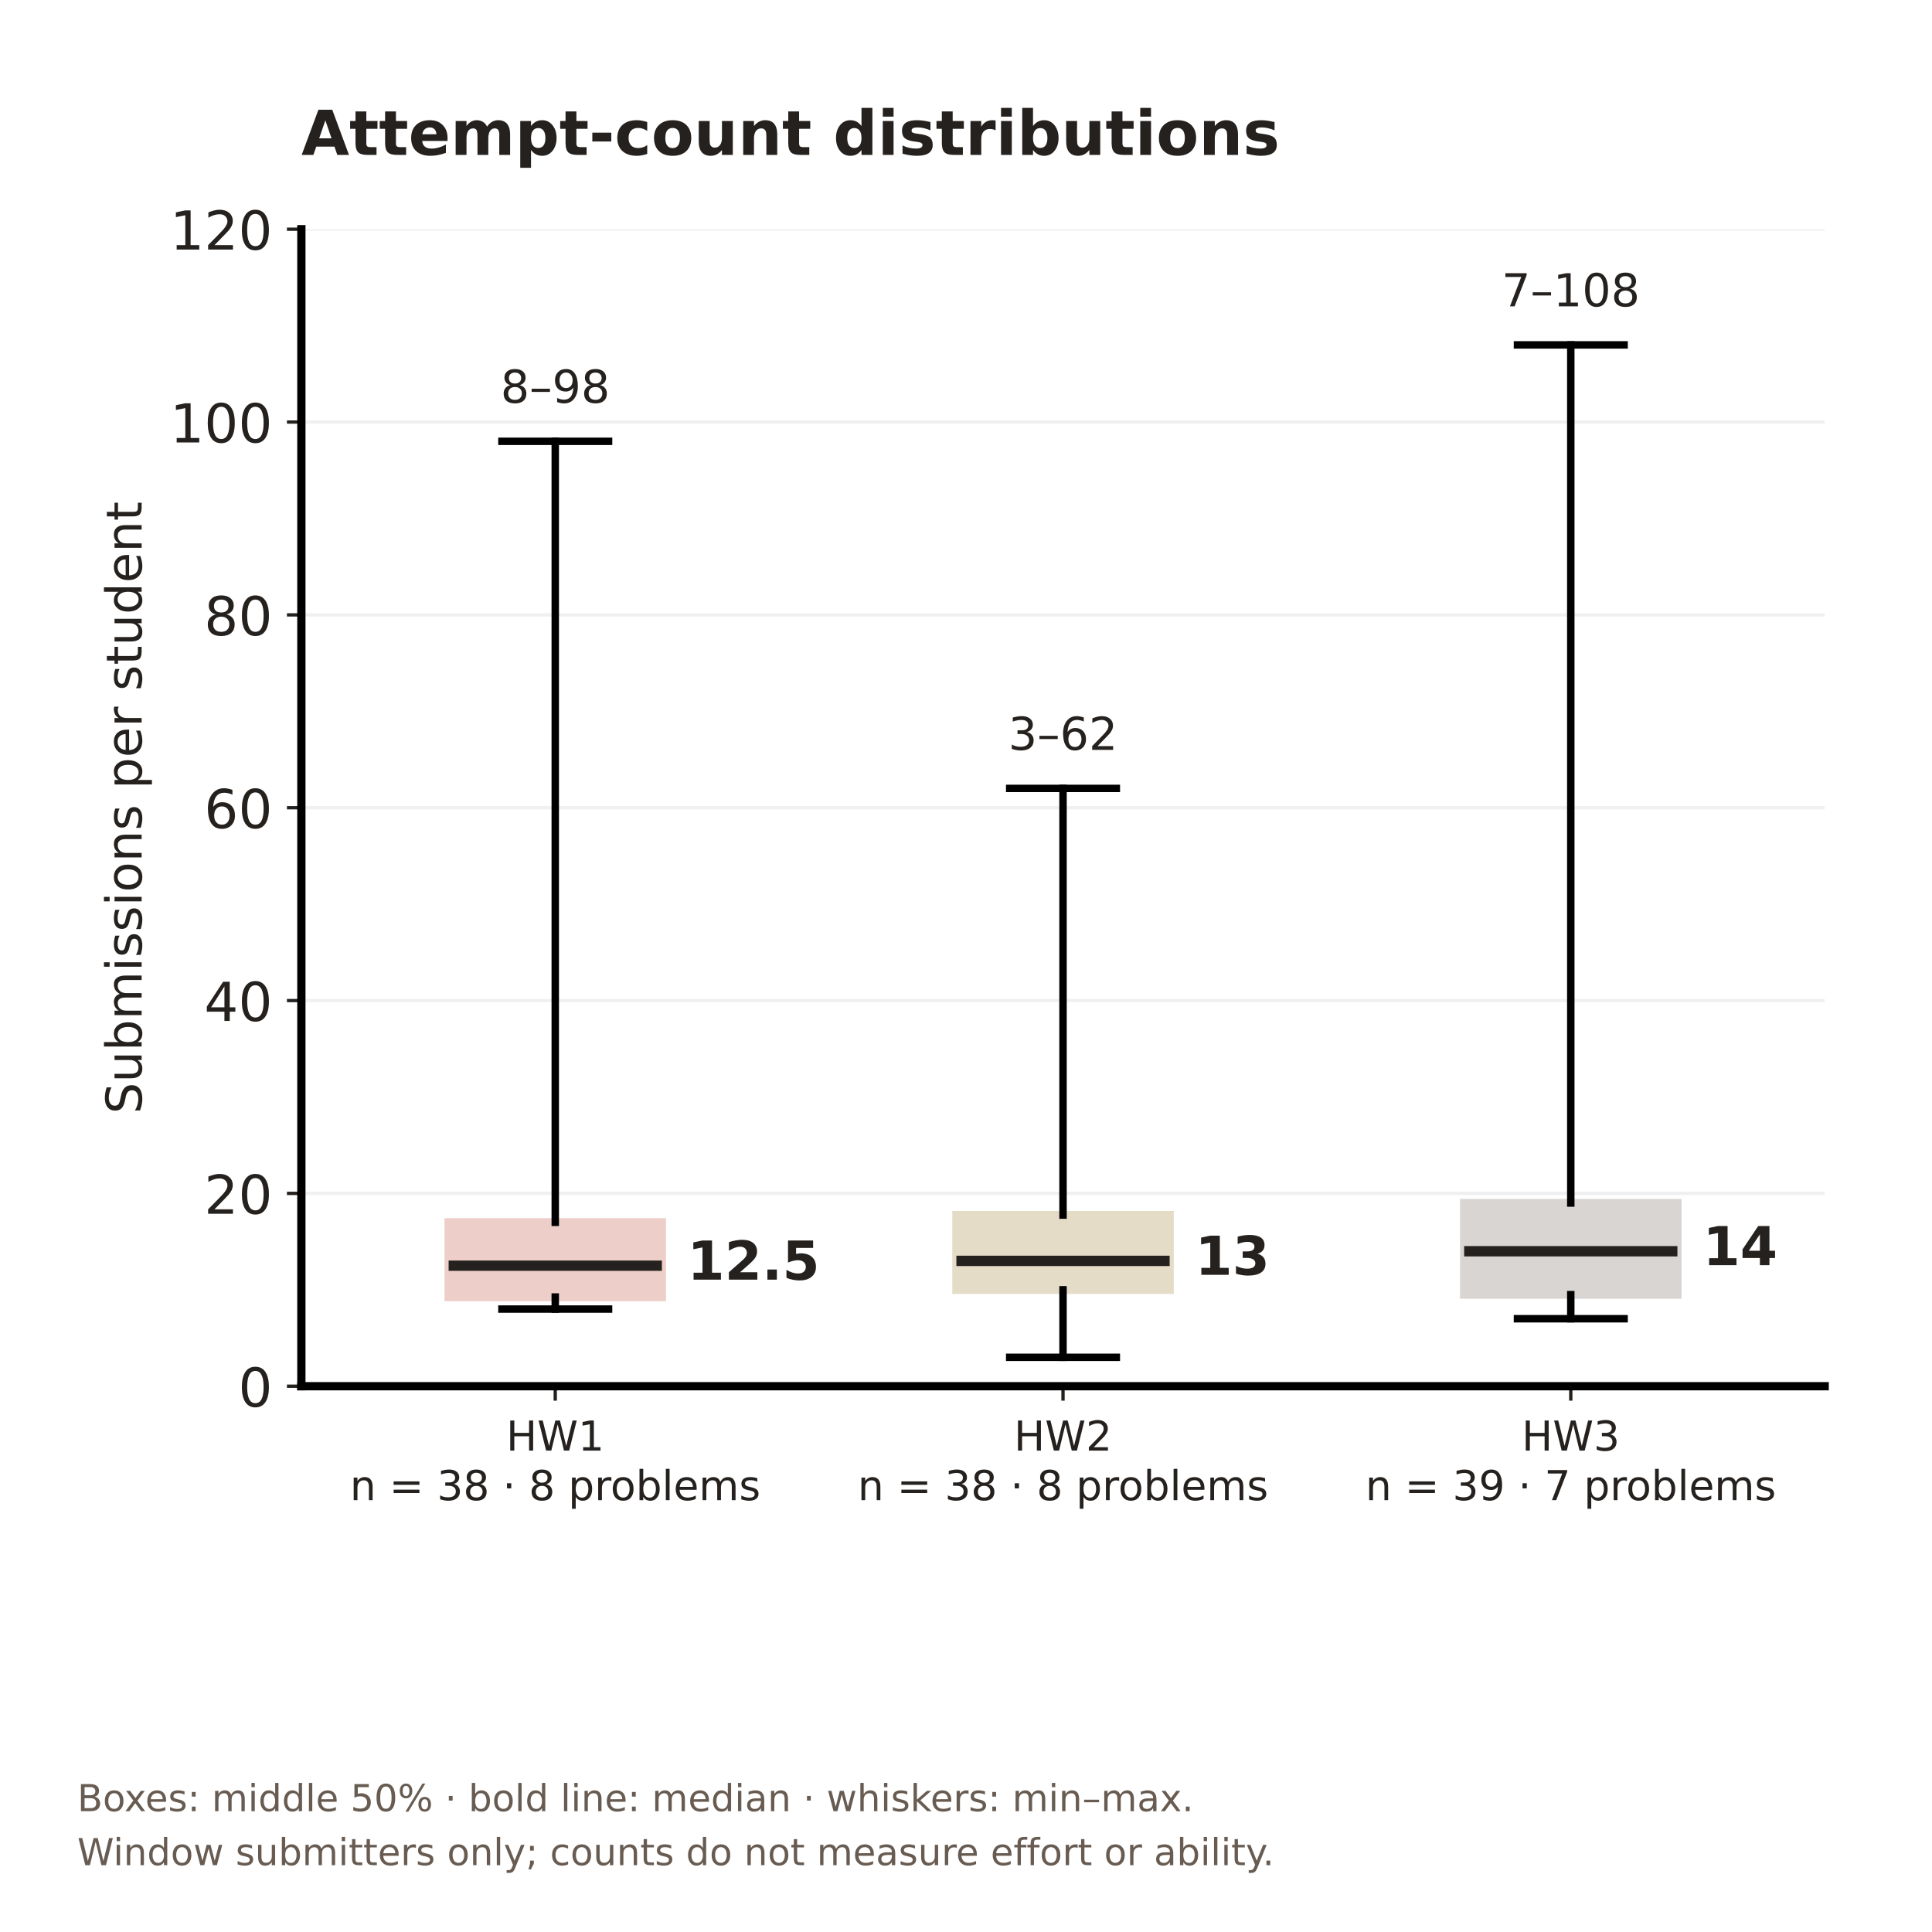
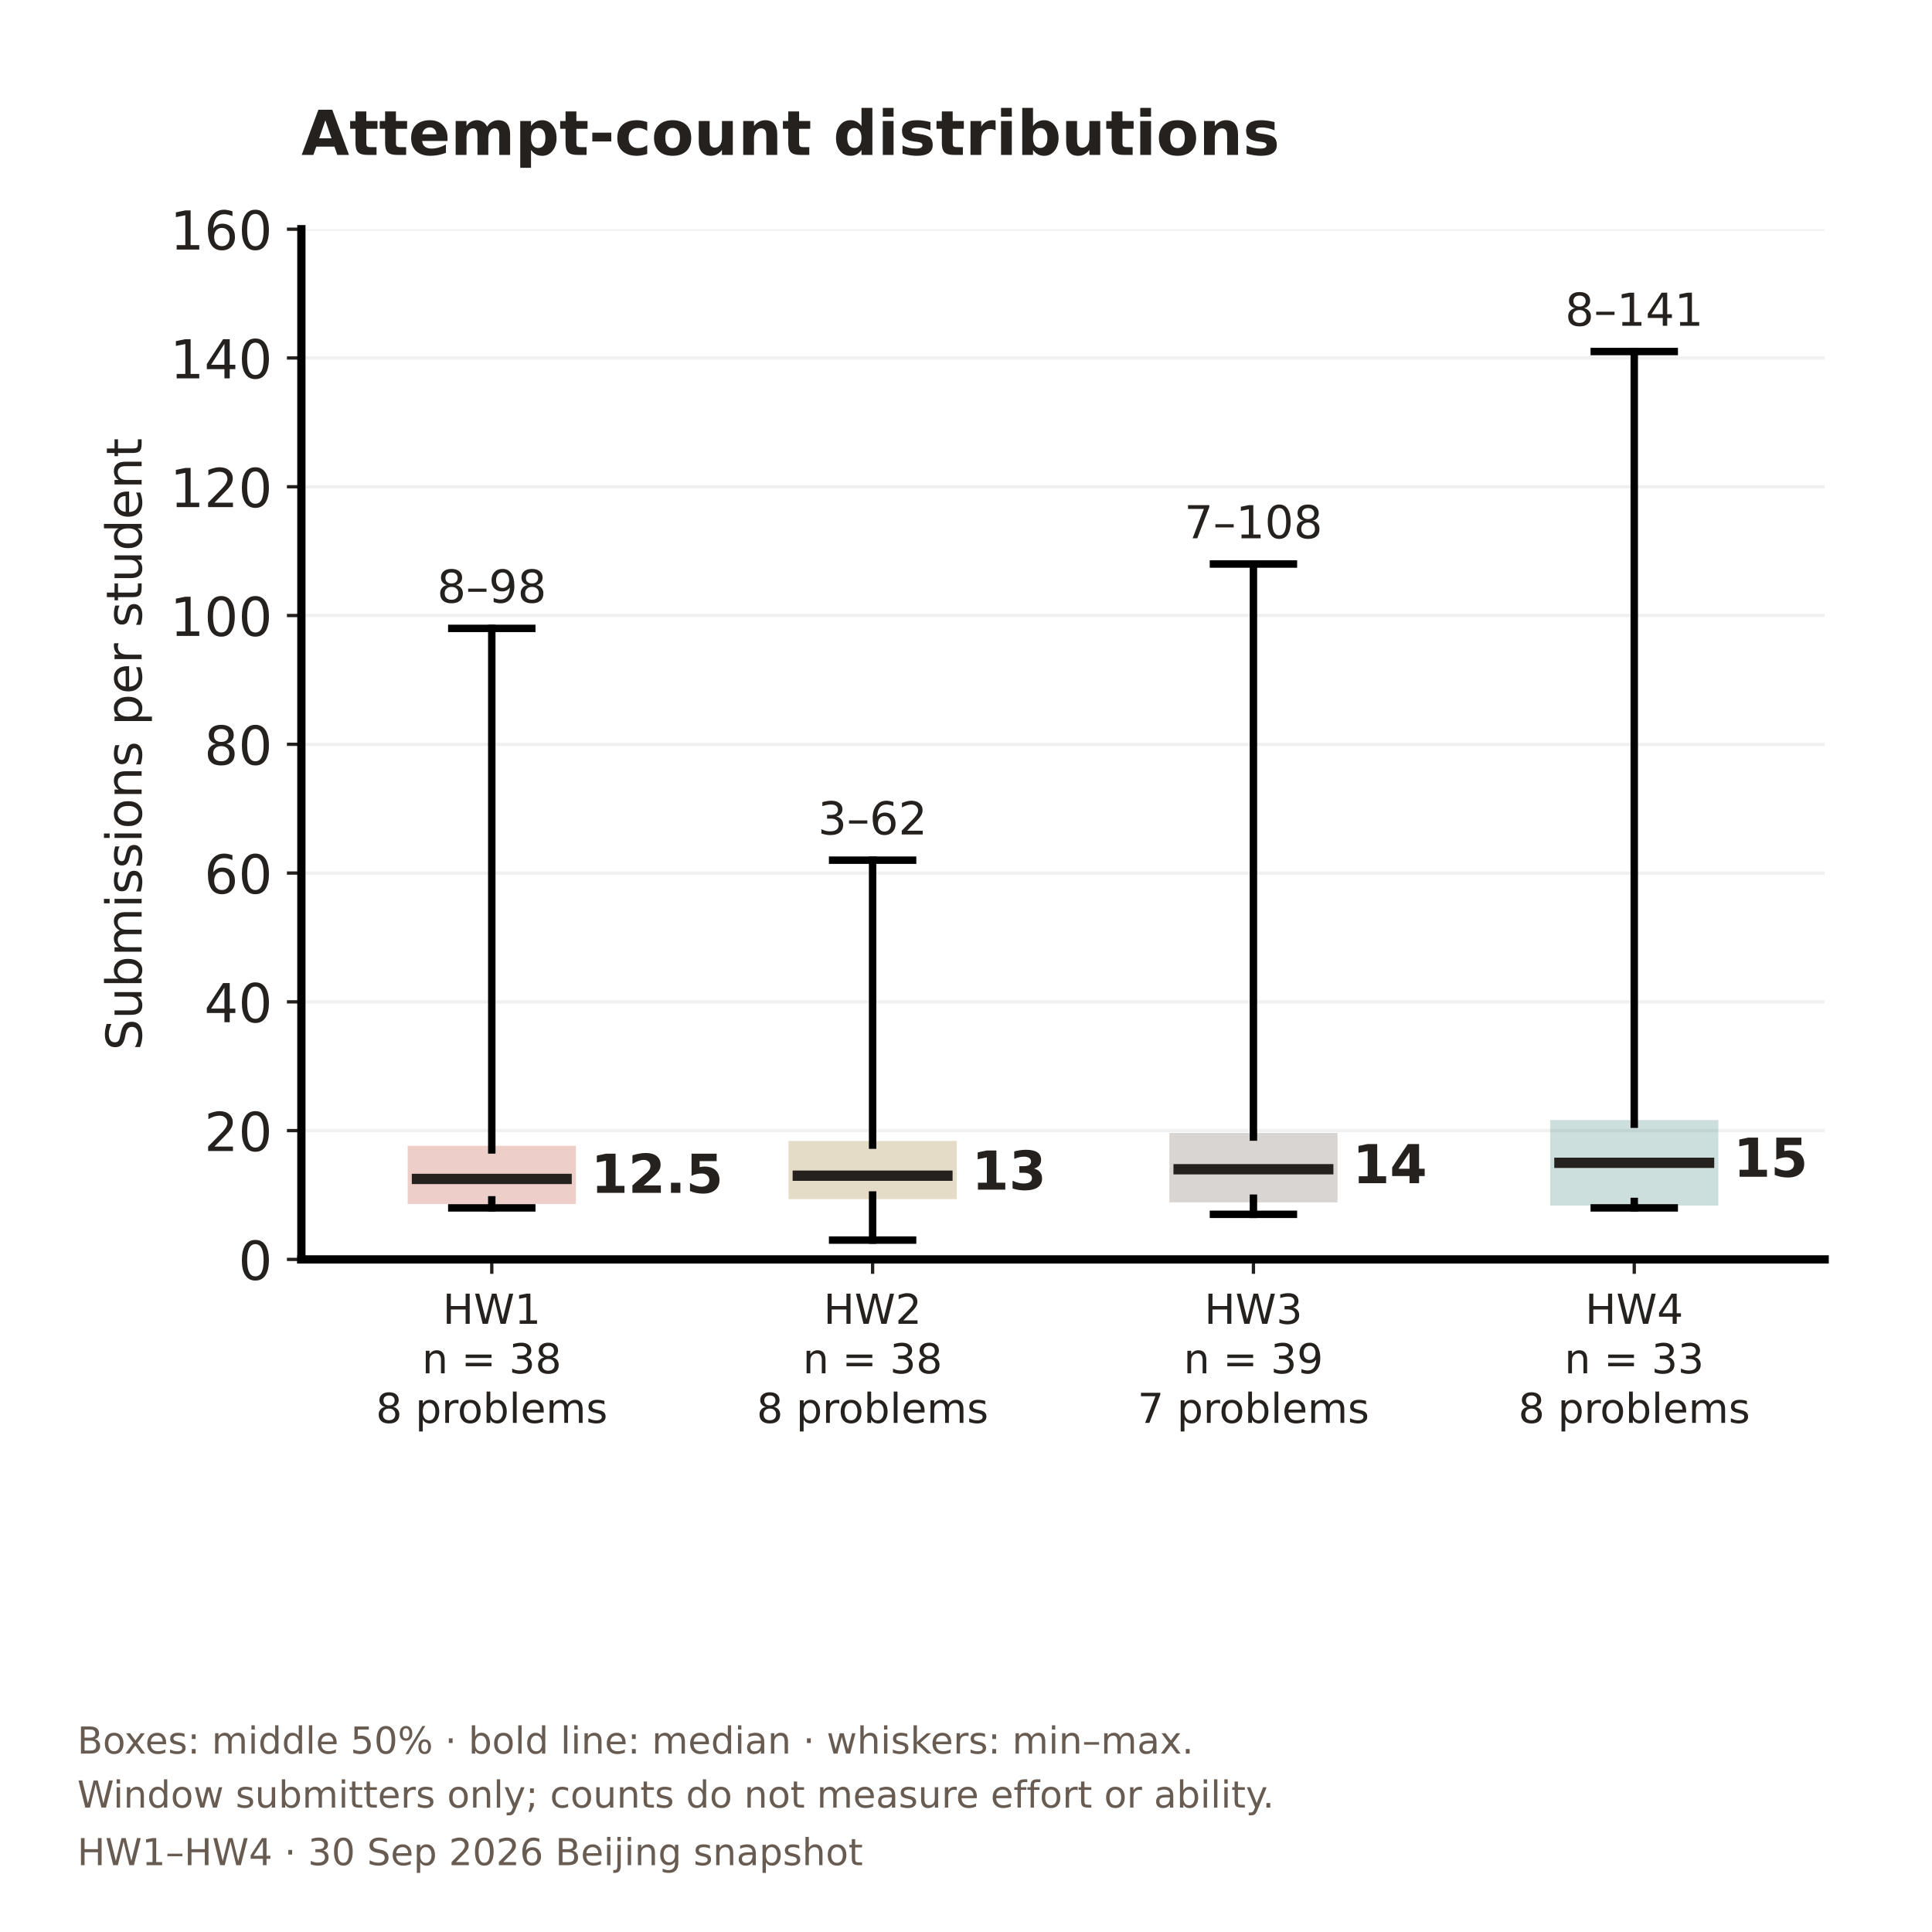
<svg xmlns="http://www.w3.org/2000/svg" xmlns:xlink="http://www.w3.org/1999/xlink" width="468pt" height="468pt" viewBox="0 0 468 468" version="1.1">
  <defs>
    <style type="text/css">*{stroke-linejoin: round; stroke-linecap: butt}</style>
  </defs>
  <g id="figure_1">
    <g id="patch_1">
      <path d="M 0 468 L 468 468 L 468 0 L 0 0 z " style="fill: #ffffff" />
    </g>
    <g id="axes_1">
      <g id="patch_2">
-         <path d="M 73.003 335.794 L 442 335.794 L 442 55.52 L 73.003 55.52 z " style="fill: #ffffff" />
+         <path d="M 73.003 305.072 L 442 305.072 L 442 55.52 L 73.003 55.52 z " style="fill: #ffffff" />
      </g>
      <g id="matplotlib.axis_1">
        <g id="xtick_1">
          <g id="line2d_1">
            <defs>
              <path id="m604b611b49" d="M 0 0 L 0 3.5 " style="stroke: #25211e; stroke-width: 0.8" />
            </defs>
            <g>
-               <use xlink:href="#m604b611b49" x="134.502" y="335.794" style="fill: #25211e; stroke: #25211e; stroke-width: 0.8" />
+               <use xlink:href="#m604b611b49" x="119.127" y="305.072" style="fill: #25211e; stroke: #25211e; stroke-width: 0.8" />
            </g>
          </g>
          <g id="text_1">
-             <text style="font-size: 10px; font-family: 'DejaVu Sans', 'Helvetica', 'Arial', 'Bitstream Vera Sans', 'Computer Modern Sans Serif', 'Lucida Grande', 'Verdana', 'Geneva', 'Lucid', 'Avant Garde', sans-serif; fill: #25211e" transform="translate(122.6172 351.3924)">HW1</text>
-             <text style="font-size: 10px; font-family: 'DejaVu Sans', 'Helvetica', 'Arial', 'Bitstream Vera Sans', 'Computer Modern Sans Serif', 'Lucida Grande', 'Verdana', 'Geneva', 'Lucid', 'Avant Garde', sans-serif; fill: #25211e" transform="translate(84.77187 363.3951)">n = 38 · 8 problems</text>
+             <text style="font-size: 10px; font-family: 'DejaVu Sans', 'Helvetica', 'Arial', 'Bitstream Vera Sans', 'Computer Modern Sans Serif', 'Lucida Grande', 'Verdana', 'Geneva', 'Lucid', 'Avant Garde', sans-serif; fill: #25211e" transform="translate(107.2423 320.6704)">HW1</text>
+             <text style="font-size: 10px; font-family: 'DejaVu Sans', 'Helvetica', 'Arial', 'Bitstream Vera Sans', 'Computer Modern Sans Serif', 'Lucida Grande', 'Verdana', 'Geneva', 'Lucid', 'Avant Garde', sans-serif; fill: #25211e" transform="translate(102.2282 332.6724)">n = 38</text>
+             <text style="font-size: 10px; font-family: 'DejaVu Sans', 'Helvetica', 'Arial', 'Bitstream Vera Sans', 'Computer Modern Sans Serif', 'Lucida Grande', 'Verdana', 'Geneva', 'Lucid', 'Avant Garde', sans-serif; fill: #25211e" transform="translate(91.0634 344.6751)">8 problems</text>
          </g>
        </g>
        <g id="xtick_2">
          <g id="line2d_2">
            <g>
-               <use xlink:href="#m604b611b49" x="257.501" y="335.794" style="fill: #25211e; stroke: #25211e; stroke-width: 0.8" />
+               <use xlink:href="#m604b611b49" x="211.377" y="305.072" style="fill: #25211e; stroke: #25211e; stroke-width: 0.8" />
            </g>
          </g>
          <g id="text_2">
-             <text style="font-size: 10px; font-family: 'DejaVu Sans', 'Helvetica', 'Arial', 'Bitstream Vera Sans', 'Computer Modern Sans Serif', 'Lucida Grande', 'Verdana', 'Geneva', 'Lucid', 'Avant Garde', sans-serif; fill: #25211e" transform="translate(245.6163 351.3924)">HW2</text>
-             <text style="font-size: 10px; font-family: 'DejaVu Sans', 'Helvetica', 'Arial', 'Bitstream Vera Sans', 'Computer Modern Sans Serif', 'Lucida Grande', 'Verdana', 'Geneva', 'Lucid', 'Avant Garde', sans-serif; fill: #25211e" transform="translate(207.7709 363.3951)">n = 38 · 8 problems</text>
+             <text style="font-size: 10px; font-family: 'DejaVu Sans', 'Helvetica', 'Arial', 'Bitstream Vera Sans', 'Computer Modern Sans Serif', 'Lucida Grande', 'Verdana', 'Geneva', 'Lucid', 'Avant Garde', sans-serif; fill: #25211e" transform="translate(199.4916 320.6704)">HW2</text>
+             <text style="font-size: 10px; font-family: 'DejaVu Sans', 'Helvetica', 'Arial', 'Bitstream Vera Sans', 'Computer Modern Sans Serif', 'Lucida Grande', 'Verdana', 'Geneva', 'Lucid', 'Avant Garde', sans-serif; fill: #25211e" transform="translate(194.4775 332.6724)">n = 38</text>
+             <text style="font-size: 10px; font-family: 'DejaVu Sans', 'Helvetica', 'Arial', 'Bitstream Vera Sans', 'Computer Modern Sans Serif', 'Lucida Grande', 'Verdana', 'Geneva', 'Lucid', 'Avant Garde', sans-serif; fill: #25211e" transform="translate(183.3127 344.6751)">8 problems</text>
          </g>
        </g>
        <g id="xtick_3">
          <g id="line2d_3">
            <g>
-               <use xlink:href="#m604b611b49" x="380.5" y="335.794" style="fill: #25211e; stroke: #25211e; stroke-width: 0.8" />
+               <use xlink:href="#m604b611b49" x="303.626" y="305.072" style="fill: #25211e; stroke: #25211e; stroke-width: 0.8" />
            </g>
          </g>
          <g id="text_3">
-             <text style="font-size: 10px; font-family: 'DejaVu Sans', 'Helvetica', 'Arial', 'Bitstream Vera Sans', 'Computer Modern Sans Serif', 'Lucida Grande', 'Verdana', 'Geneva', 'Lucid', 'Avant Garde', sans-serif; fill: #25211e" transform="translate(368.6153 351.3924)">HW3</text>
-             <text style="font-size: 10px; font-family: 'DejaVu Sans', 'Helvetica', 'Arial', 'Bitstream Vera Sans', 'Computer Modern Sans Serif', 'Lucida Grande', 'Verdana', 'Geneva', 'Lucid', 'Avant Garde', sans-serif; fill: #25211e" transform="translate(330.77 363.3951)">n = 39 · 7 problems</text>
+             <text style="font-size: 10px; font-family: 'DejaVu Sans', 'Helvetica', 'Arial', 'Bitstream Vera Sans', 'Computer Modern Sans Serif', 'Lucida Grande', 'Verdana', 'Geneva', 'Lucid', 'Avant Garde', sans-serif; fill: #25211e" transform="translate(291.7409 320.6704)">HW3</text>
+             <text style="font-size: 10px; font-family: 'DejaVu Sans', 'Helvetica', 'Arial', 'Bitstream Vera Sans', 'Computer Modern Sans Serif', 'Lucida Grande', 'Verdana', 'Geneva', 'Lucid', 'Avant Garde', sans-serif; fill: #25211e" transform="translate(286.7268 332.6724)">n = 39</text>
+             <text style="font-size: 10px; font-family: 'DejaVu Sans', 'Helvetica', 'Arial', 'Bitstream Vera Sans', 'Computer Modern Sans Serif', 'Lucida Grande', 'Verdana', 'Geneva', 'Lucid', 'Avant Garde', sans-serif; fill: #25211e" transform="translate(275.562 344.6751)">7 problems</text>
+           </g>
+         </g>
+         <g id="xtick_4">
+           <g id="line2d_4">
+             <g>
+               <use xlink:href="#m604b611b49" x="395.875" y="305.072" style="fill: #25211e; stroke: #25211e; stroke-width: 0.8" />
+             </g>
+           </g>
+           <g id="text_4">
+             <text style="font-size: 10px; font-family: 'DejaVu Sans', 'Helvetica', 'Arial', 'Bitstream Vera Sans', 'Computer Modern Sans Serif', 'Lucida Grande', 'Verdana', 'Geneva', 'Lucid', 'Avant Garde', sans-serif; fill: #25211e" transform="translate(383.9902 320.6704)">HW4</text>
+             <text style="font-size: 10px; font-family: 'DejaVu Sans', 'Helvetica', 'Arial', 'Bitstream Vera Sans', 'Computer Modern Sans Serif', 'Lucida Grande', 'Verdana', 'Geneva', 'Lucid', 'Avant Garde', sans-serif; fill: #25211e" transform="translate(378.9761 332.6724)">n = 33</text>
+             <text style="font-size: 10px; font-family: 'DejaVu Sans', 'Helvetica', 'Arial', 'Bitstream Vera Sans', 'Computer Modern Sans Serif', 'Lucida Grande', 'Verdana', 'Geneva', 'Lucid', 'Avant Garde', sans-serif; fill: #25211e" transform="translate(367.8113 344.6751)">8 problems</text>
          </g>
        </g>
      </g>
      <g id="matplotlib.axis_2">
        <g id="ytick_1">
-           <g id="line2d_4">
-             <path d="M 73.003 335.794 L 442 335.794 " clip-path="url(#p67179515bd)" style="fill: none; stroke: #b0b0b0; stroke-opacity: 0.18; stroke-width: 0.8; stroke-linecap: square" />
-           </g>
          <g id="line2d_5">
+             <path d="M 73.003 305.072 L 442 305.072 " clip-path="url(#p968a57e981)" style="fill: none; stroke: #b0b0b0; stroke-opacity: 0.18; stroke-width: 0.8; stroke-linecap: square" />
+           </g>
+           <g id="line2d_6">
            <defs>
              <path id="m78792c2019" d="M 0 0 L -3.5 0 " style="stroke: #25211e; stroke-width: 0.8" />
            </defs>
            <g>
-               <use xlink:href="#m78792c2019" x="73.003" y="335.794" style="fill: #25211e; stroke: #25211e; stroke-width: 0.8" />
-             </g>
-           </g>
-           <g id="text_4">
-             <text style="font-size: 13px; font-family: 'DejaVu Sans', 'Helvetica', 'Arial', 'Bitstream Vera Sans', 'Computer Modern Sans Serif', 'Lucida Grande', 'Verdana', 'Geneva', 'Lucid', 'Avant Garde', sans-serif; text-anchor: end; fill: #25211e" x="66.003" y="340.732" transform="rotate(-0 66.00281 340.7322)">0</text>
+               <use xlink:href="#m78792c2019" x="73.003" y="305.072" style="fill: #25211e; stroke: #25211e; stroke-width: 0.8" />
+             </g>
+           </g>
+           <g id="text_5">
+             <text style="font-size: 13px; font-family: 'DejaVu Sans', 'Helvetica', 'Arial', 'Bitstream Vera Sans', 'Computer Modern Sans Serif', 'Lucida Grande', 'Verdana', 'Geneva', 'Lucid', 'Avant Garde', sans-serif; text-anchor: end; fill: #25211e" x="66.003" y="310.01" transform="rotate(-0 66.00281 310.0103)">0</text>
          </g>
        </g>
        <g id="ytick_2">
-           <g id="line2d_6">
-             <path d="M 73.003 289.081 L 442 289.081 " clip-path="url(#p67179515bd)" style="fill: none; stroke: #b0b0b0; stroke-opacity: 0.18; stroke-width: 0.8; stroke-linecap: square" />
-           </g>
          <g id="line2d_7">
-             <g>
-               <use xlink:href="#m78792c2019" x="73.003" y="289.081" style="fill: #25211e; stroke: #25211e; stroke-width: 0.8" />
-             </g>
-           </g>
-           <g id="text_5">
-             <text style="font-size: 13px; font-family: 'DejaVu Sans', 'Helvetica', 'Arial', 'Bitstream Vera Sans', 'Computer Modern Sans Serif', 'Lucida Grande', 'Verdana', 'Geneva', 'Lucid', 'Avant Garde', sans-serif; text-anchor: end; fill: #25211e" x="66.003" y="294.02" transform="rotate(-0 66.00281 294.0199)">20</text>
+             <path d="M 73.003 273.878 L 442 273.878 " clip-path="url(#p968a57e981)" style="fill: none; stroke: #b0b0b0; stroke-opacity: 0.18; stroke-width: 0.8; stroke-linecap: square" />
+           </g>
+           <g id="line2d_8">
+             <g>
+               <use xlink:href="#m78792c2019" x="73.003" y="273.878" style="fill: #25211e; stroke: #25211e; stroke-width: 0.8" />
+             </g>
+           </g>
+           <g id="text_6">
+             <text style="font-size: 13px; font-family: 'DejaVu Sans', 'Helvetica', 'Arial', 'Bitstream Vera Sans', 'Computer Modern Sans Serif', 'Lucida Grande', 'Verdana', 'Geneva', 'Lucid', 'Avant Garde', sans-serif; text-anchor: end; fill: #25211e" x="66.003" y="278.816" transform="rotate(-0 66.00281 278.8163)">20</text>
          </g>
        </g>
        <g id="ytick_3">
-           <g id="line2d_8">
-             <path d="M 73.003 242.369 L 442 242.369 " clip-path="url(#p67179515bd)" style="fill: none; stroke: #b0b0b0; stroke-opacity: 0.18; stroke-width: 0.8; stroke-linecap: square" />
-           </g>
          <g id="line2d_9">
-             <g>
-               <use xlink:href="#m78792c2019" x="73.003" y="242.369" style="fill: #25211e; stroke: #25211e; stroke-width: 0.8" />
-             </g>
-           </g>
-           <g id="text_6">
-             <text style="font-size: 13px; font-family: 'DejaVu Sans', 'Helvetica', 'Arial', 'Bitstream Vera Sans', 'Computer Modern Sans Serif', 'Lucida Grande', 'Verdana', 'Geneva', 'Lucid', 'Avant Garde', sans-serif; text-anchor: end; fill: #25211e" x="66.003" y="247.308" transform="rotate(-0 66.00281 247.3076)">40</text>
+             <path d="M 73.003 242.684 L 442 242.684 " clip-path="url(#p968a57e981)" style="fill: none; stroke: #b0b0b0; stroke-opacity: 0.18; stroke-width: 0.8; stroke-linecap: square" />
+           </g>
+           <g id="line2d_10">
+             <g>
+               <use xlink:href="#m78792c2019" x="73.003" y="242.684" style="fill: #25211e; stroke: #25211e; stroke-width: 0.8" />
+             </g>
+           </g>
+           <g id="text_7">
+             <text style="font-size: 13px; font-family: 'DejaVu Sans', 'Helvetica', 'Arial', 'Bitstream Vera Sans', 'Computer Modern Sans Serif', 'Lucida Grande', 'Verdana', 'Geneva', 'Lucid', 'Avant Garde', sans-serif; text-anchor: end; fill: #25211e" x="66.003" y="247.622" transform="rotate(-0 66.00281 247.6223)">40</text>
          </g>
        </g>
        <g id="ytick_4">
-           <g id="line2d_10">
-             <path d="M 73.003 195.657 L 442 195.657 " clip-path="url(#p67179515bd)" style="fill: none; stroke: #b0b0b0; stroke-opacity: 0.18; stroke-width: 0.8; stroke-linecap: square" />
-           </g>
          <g id="line2d_11">
-             <g>
-               <use xlink:href="#m78792c2019" x="73.003" y="195.657" style="fill: #25211e; stroke: #25211e; stroke-width: 0.8" />
-             </g>
-           </g>
-           <g id="text_7">
-             <text style="font-size: 13px; font-family: 'DejaVu Sans', 'Helvetica', 'Arial', 'Bitstream Vera Sans', 'Computer Modern Sans Serif', 'Lucida Grande', 'Verdana', 'Geneva', 'Lucid', 'Avant Garde', sans-serif; text-anchor: end; fill: #25211e" x="66.003" y="200.595" transform="rotate(-0 66.00281 200.5954)">60</text>
+             <path d="M 73.003 211.49 L 442 211.49 " clip-path="url(#p968a57e981)" style="fill: none; stroke: #b0b0b0; stroke-opacity: 0.18; stroke-width: 0.8; stroke-linecap: square" />
+           </g>
+           <g id="line2d_12">
+             <g>
+               <use xlink:href="#m78792c2019" x="73.003" y="211.49" style="fill: #25211e; stroke: #25211e; stroke-width: 0.8" />
+             </g>
+           </g>
+           <g id="text_8">
+             <text style="font-size: 13px; font-family: 'DejaVu Sans', 'Helvetica', 'Arial', 'Bitstream Vera Sans', 'Computer Modern Sans Serif', 'Lucida Grande', 'Verdana', 'Geneva', 'Lucid', 'Avant Garde', sans-serif; text-anchor: end; fill: #25211e" x="66.003" y="216.428" transform="rotate(-0 66.00281 216.4283)">60</text>
          </g>
        </g>
        <g id="ytick_5">
-           <g id="line2d_12">
-             <path d="M 73.003 148.945 L 442 148.945 " clip-path="url(#p67179515bd)" style="fill: none; stroke: #b0b0b0; stroke-opacity: 0.18; stroke-width: 0.8; stroke-linecap: square" />
-           </g>
          <g id="line2d_13">
-             <g>
-               <use xlink:href="#m78792c2019" x="73.003" y="148.945" style="fill: #25211e; stroke: #25211e; stroke-width: 0.8" />
-             </g>
-           </g>
-           <g id="text_8">
-             <text style="font-size: 13px; font-family: 'DejaVu Sans', 'Helvetica', 'Arial', 'Bitstream Vera Sans', 'Computer Modern Sans Serif', 'Lucida Grande', 'Verdana', 'Geneva', 'Lucid', 'Avant Garde', sans-serif; text-anchor: end; fill: #25211e" x="66.003" y="153.883" transform="rotate(-0 66.00281 153.8831)">80</text>
+             <path d="M 73.003 180.296 L 442 180.296 " clip-path="url(#p968a57e981)" style="fill: none; stroke: #b0b0b0; stroke-opacity: 0.18; stroke-width: 0.8; stroke-linecap: square" />
+           </g>
+           <g id="line2d_14">
+             <g>
+               <use xlink:href="#m78792c2019" x="73.003" y="180.296" style="fill: #25211e; stroke: #25211e; stroke-width: 0.8" />
+             </g>
+           </g>
+           <g id="text_9">
+             <text style="font-size: 13px; font-family: 'DejaVu Sans', 'Helvetica', 'Arial', 'Bitstream Vera Sans', 'Computer Modern Sans Serif', 'Lucida Grande', 'Verdana', 'Geneva', 'Lucid', 'Avant Garde', sans-serif; text-anchor: end; fill: #25211e" x="66.003" y="185.234" transform="rotate(-0 66.00281 185.2344)">80</text>
          </g>
        </g>
        <g id="ytick_6">
-           <g id="line2d_14">
-             <path d="M 73.003 102.232 L 442 102.232 " clip-path="url(#p67179515bd)" style="fill: none; stroke: #b0b0b0; stroke-opacity: 0.18; stroke-width: 0.8; stroke-linecap: square" />
-           </g>
          <g id="line2d_15">
-             <g>
-               <use xlink:href="#m78792c2019" x="73.003" y="102.232" style="fill: #25211e; stroke: #25211e; stroke-width: 0.8" />
-             </g>
-           </g>
-           <g id="text_9">
-             <text style="font-size: 13px; font-family: 'DejaVu Sans', 'Helvetica', 'Arial', 'Bitstream Vera Sans', 'Computer Modern Sans Serif', 'Lucida Grande', 'Verdana', 'Geneva', 'Lucid', 'Avant Garde', sans-serif; text-anchor: end; fill: #25211e" x="66.003" y="107.171" transform="rotate(-0 66.00281 107.1708)">100</text>
+             <path d="M 73.003 149.102 L 442 149.102 " clip-path="url(#p968a57e981)" style="fill: none; stroke: #b0b0b0; stroke-opacity: 0.18; stroke-width: 0.8; stroke-linecap: square" />
+           </g>
+           <g id="line2d_16">
+             <g>
+               <use xlink:href="#m78792c2019" x="73.003" y="149.102" style="fill: #25211e; stroke: #25211e; stroke-width: 0.8" />
+             </g>
+           </g>
+           <g id="text_10">
+             <text style="font-size: 13px; font-family: 'DejaVu Sans', 'Helvetica', 'Arial', 'Bitstream Vera Sans', 'Computer Modern Sans Serif', 'Lucida Grande', 'Verdana', 'Geneva', 'Lucid', 'Avant Garde', sans-serif; text-anchor: end; fill: #25211e" x="66.003" y="154.04" transform="rotate(-0 66.00281 154.0404)">100</text>
          </g>
        </g>
        <g id="ytick_7">
-           <g id="line2d_16">
-             <path d="M 73.003 55.52 L 442 55.52 " clip-path="url(#p67179515bd)" style="fill: none; stroke: #b0b0b0; stroke-opacity: 0.18; stroke-width: 0.8; stroke-linecap: square" />
-           </g>
          <g id="line2d_17">
+             <path d="M 73.003 117.908 L 442 117.908 " clip-path="url(#p968a57e981)" style="fill: none; stroke: #b0b0b0; stroke-opacity: 0.18; stroke-width: 0.8; stroke-linecap: square" />
+           </g>
+           <g id="line2d_18">
+             <g>
+               <use xlink:href="#m78792c2019" x="73.003" y="117.908" style="fill: #25211e; stroke: #25211e; stroke-width: 0.8" />
+             </g>
+           </g>
+           <g id="text_11">
+             <text style="font-size: 13px; font-family: 'DejaVu Sans', 'Helvetica', 'Arial', 'Bitstream Vera Sans', 'Computer Modern Sans Serif', 'Lucida Grande', 'Verdana', 'Geneva', 'Lucid', 'Avant Garde', sans-serif; text-anchor: end; fill: #25211e" x="66.003" y="122.846" transform="rotate(-0 66.00281 122.8464)">120</text>
+           </g>
+         </g>
+         <g id="ytick_8">
+           <g id="line2d_19">
+             <path d="M 73.003 86.714 L 442 86.714 " clip-path="url(#p968a57e981)" style="fill: none; stroke: #b0b0b0; stroke-opacity: 0.18; stroke-width: 0.8; stroke-linecap: square" />
+           </g>
+           <g id="line2d_20">
+             <g>
+               <use xlink:href="#m78792c2019" x="73.003" y="86.714" style="fill: #25211e; stroke: #25211e; stroke-width: 0.8" />
+             </g>
+           </g>
+           <g id="text_12">
+             <text style="font-size: 13px; font-family: 'DejaVu Sans', 'Helvetica', 'Arial', 'Bitstream Vera Sans', 'Computer Modern Sans Serif', 'Lucida Grande', 'Verdana', 'Geneva', 'Lucid', 'Avant Garde', sans-serif; text-anchor: end; fill: #25211e" x="66.003" y="91.652" transform="rotate(-0 66.00281 91.65245)">140</text>
+           </g>
+         </g>
+         <g id="ytick_9">
+           <g id="line2d_21">
+             <path d="M 73.003 55.52 L 442 55.52 " clip-path="url(#p968a57e981)" style="fill: none; stroke: #b0b0b0; stroke-opacity: 0.18; stroke-width: 0.8; stroke-linecap: square" />
+           </g>
+           <g id="line2d_22">
            <g>
              <use xlink:href="#m78792c2019" x="73.003" y="55.52" style="fill: #25211e; stroke: #25211e; stroke-width: 0.8" />
            </g>
          </g>
-           <g id="text_10">
-             <text style="font-size: 13px; font-family: 'DejaVu Sans', 'Helvetica', 'Arial', 'Bitstream Vera Sans', 'Computer Modern Sans Serif', 'Lucida Grande', 'Verdana', 'Geneva', 'Lucid', 'Avant Garde', sans-serif; text-anchor: end; fill: #25211e" x="66.003" y="60.458" transform="rotate(-0 66.00281 60.45848)">120</text>
-           </g>
-         </g>
-         <g id="text_11">
-           <text style="font-size: 12px; font-family: 'DejaVu Sans', 'Helvetica', 'Arial', 'Bitstream Vera Sans', 'Computer Modern Sans Serif', 'Lucida Grande', 'Verdana', 'Geneva', 'Lucid', 'Avant Garde', sans-serif; text-anchor: middle; fill: #25211e" x="34.306" y="195.657" transform="rotate(-90 34.30625 195.6569)">Submissions per student</text>
+           <g id="text_13">
+             <text style="font-size: 13px; font-family: 'DejaVu Sans', 'Helvetica', 'Arial', 'Bitstream Vera Sans', 'Computer Modern Sans Serif', 'Lucida Grande', 'Verdana', 'Geneva', 'Lucid', 'Avant Garde', sans-serif; text-anchor: end; fill: #25211e" x="66.003" y="60.458" transform="rotate(-0 66.00281 60.45848)">160</text>
+           </g>
+         </g>
+         <g id="text_14">
+           <text style="font-size: 12px; font-family: 'DejaVu Sans', 'Helvetica', 'Arial', 'Bitstream Vera Sans', 'Computer Modern Sans Serif', 'Lucida Grande', 'Verdana', 'Geneva', 'Lucid', 'Avant Garde', sans-serif; text-anchor: middle; fill: #25211e" x="34.306" y="180.296" transform="rotate(-90 34.30625 180.2959)">Submissions per student</text>
        </g>
      </g>
      <g id="patch_3">
-         <path d="M 108.673 314.189 L 160.332 314.189 L 160.332 296.088 L 108.673 296.088 L 108.673 314.189 z " clip-path="url(#p67179515bd)" style="fill: #bd3d24; opacity: 0.25; stroke: #bd3d24; stroke-width: 2; stroke-linejoin: miter" />
-       </g>
-       <g id="line2d_18">
-         <path d="M 134.502 314.189 L 134.502 317.109 " clip-path="url(#p67179515bd)" style="fill: none; stroke: #000000; stroke-width: 1.8; stroke-linecap: square" />
-       </g>
-       <g id="line2d_19">
-         <path d="M 134.502 296.088 L 134.502 106.904 " clip-path="url(#p67179515bd)" style="fill: none; stroke: #000000; stroke-width: 1.8; stroke-linecap: square" />
-       </g>
-       <g id="line2d_20">
-         <path d="M 121.587 317.109 L 147.417 317.109 " clip-path="url(#p67179515bd)" style="fill: none; stroke: #000000; stroke-width: 1.8; stroke-linecap: square" />
-       </g>
-       <g id="line2d_21">
-         <path d="M 121.587 106.904 L 147.417 106.904 " clip-path="url(#p67179515bd)" style="fill: none; stroke: #000000; stroke-width: 1.8; stroke-linecap: square" />
+         <path d="M 99.755 290.645 L 138.5 290.645 L 138.5 278.557 L 99.755 278.557 L 99.755 290.645 z " clip-path="url(#p968a57e981)" style="fill: #bd3d24; opacity: 0.25; stroke: #bd3d24; stroke-width: 2; stroke-linejoin: miter" />
+       </g>
+       <g id="line2d_23">
+         <path d="M 119.127 290.645 L 119.127 292.594 " clip-path="url(#p968a57e981)" style="fill: none; stroke: #000000; stroke-width: 1.8; stroke-linecap: square" />
+       </g>
+       <g id="line2d_24">
+         <path d="M 119.127 278.557 L 119.127 152.221 " clip-path="url(#p968a57e981)" style="fill: none; stroke: #000000; stroke-width: 1.8; stroke-linecap: square" />
+       </g>
+       <g id="line2d_25">
+         <path d="M 109.441 292.594 L 128.814 292.594 " clip-path="url(#p968a57e981)" style="fill: none; stroke: #000000; stroke-width: 1.8; stroke-linecap: square" />
+       </g>
+       <g id="line2d_26">
+         <path d="M 109.441 152.221 L 128.814 152.221 " clip-path="url(#p968a57e981)" style="fill: none; stroke: #000000; stroke-width: 1.8; stroke-linecap: square" />
      </g>
      <g id="patch_4">
-         <path d="M 231.672 312.438 L 283.331 312.438 L 283.331 294.337 L 231.672 294.337 L 231.672 312.438 z " clip-path="url(#p67179515bd)" style="fill: #967222; opacity: 0.25; stroke: #967222; stroke-width: 2; stroke-linejoin: miter" />
-       </g>
-       <g id="line2d_22">
-         <path d="M 257.501 312.438 L 257.501 328.787 " clip-path="url(#p67179515bd)" style="fill: none; stroke: #000000; stroke-width: 1.8; stroke-linecap: square" />
-       </g>
-       <g id="line2d_23">
-         <path d="M 257.501 294.337 L 257.501 190.986 " clip-path="url(#p67179515bd)" style="fill: none; stroke: #000000; stroke-width: 1.8; stroke-linecap: square" />
-       </g>
-       <g id="line2d_24">
-         <path d="M 244.587 328.787 L 270.416 328.787 " clip-path="url(#p67179515bd)" style="fill: none; stroke: #000000; stroke-width: 1.8; stroke-linecap: square" />
-       </g>
-       <g id="line2d_25">
-         <path d="M 244.587 190.986 L 270.416 190.986 " clip-path="url(#p67179515bd)" style="fill: none; stroke: #000000; stroke-width: 1.8; stroke-linecap: square" />
+         <path d="M 192.004 289.475 L 230.749 289.475 L 230.749 277.387 L 192.004 277.387 L 192.004 289.475 z " clip-path="url(#p968a57e981)" style="fill: #967222; opacity: 0.25; stroke: #967222; stroke-width: 2; stroke-linejoin: miter" />
+       </g>
+       <g id="line2d_27">
+         <path d="M 211.377 289.475 L 211.377 300.393 " clip-path="url(#p968a57e981)" style="fill: none; stroke: #000000; stroke-width: 1.8; stroke-linecap: square" />
+       </g>
+       <g id="line2d_28">
+         <path d="M 211.377 277.387 L 211.377 208.37 " clip-path="url(#p968a57e981)" style="fill: none; stroke: #000000; stroke-width: 1.8; stroke-linecap: square" />
+       </g>
+       <g id="line2d_29">
+         <path d="M 201.691 300.393 L 221.063 300.393 " clip-path="url(#p968a57e981)" style="fill: none; stroke: #000000; stroke-width: 1.8; stroke-linecap: square" />
+       </g>
+       <g id="line2d_30">
+         <path d="M 201.691 208.37 L 221.063 208.37 " clip-path="url(#p968a57e981)" style="fill: none; stroke: #000000; stroke-width: 1.8; stroke-linecap: square" />
      </g>
      <g id="patch_5">
-         <path d="M 354.671 313.605 L 406.33 313.605 L 406.33 291.417 L 354.671 291.417 L 354.671 313.605 z " clip-path="url(#p67179515bd)" style="fill: #66584d; opacity: 0.25; stroke: #66584d; stroke-width: 2; stroke-linejoin: miter" />
-       </g>
-       <g id="line2d_26">
-         <path d="M 380.5 313.605 L 380.5 319.444 " clip-path="url(#p67179515bd)" style="fill: none; stroke: #000000; stroke-width: 1.8; stroke-linecap: square" />
-       </g>
-       <g id="line2d_27">
-         <path d="M 380.5 291.417 L 380.5 83.547 " clip-path="url(#p67179515bd)" style="fill: none; stroke: #000000; stroke-width: 1.8; stroke-linecap: square" />
-       </g>
-       <g id="line2d_28">
-         <path d="M 367.586 319.444 L 393.415 319.444 " clip-path="url(#p67179515bd)" style="fill: none; stroke: #000000; stroke-width: 1.8; stroke-linecap: square" />
-       </g>
-       <g id="line2d_29">
-         <path d="M 367.586 83.547 L 393.415 83.547 " clip-path="url(#p67179515bd)" style="fill: none; stroke: #000000; stroke-width: 1.8; stroke-linecap: square" />
-       </g>
-       <g id="line2d_30">
-         <path d="M 108.673 306.599 L 160.332 306.599 " clip-path="url(#p67179515bd)" style="fill: none; stroke: #25211e; stroke-width: 2.5" />
+         <path d="M 284.254 290.255 L 322.998 290.255 L 322.998 275.438 L 284.254 275.438 L 284.254 290.255 z " clip-path="url(#p968a57e981)" style="fill: #66584d; opacity: 0.25; stroke: #66584d; stroke-width: 2; stroke-linejoin: miter" />
      </g>
      <g id="line2d_31">
-         <path d="M 231.672 305.431 L 283.331 305.431 " clip-path="url(#p67179515bd)" style="fill: none; stroke: #25211e; stroke-width: 2.5" />
+         <path d="M 303.626 290.255 L 303.626 294.154 " clip-path="url(#p968a57e981)" style="fill: none; stroke: #000000; stroke-width: 1.8; stroke-linecap: square" />
      </g>
      <g id="line2d_32">
-         <path d="M 354.671 303.095 L 406.33 303.095 " clip-path="url(#p67179515bd)" style="fill: none; stroke: #25211e; stroke-width: 2.5" />
+         <path d="M 303.626 275.438 L 303.626 136.624 " clip-path="url(#p968a57e981)" style="fill: none; stroke: #000000; stroke-width: 1.8; stroke-linecap: square" />
+       </g>
+       <g id="line2d_33">
+         <path d="M 293.94 294.154 L 313.312 294.154 " clip-path="url(#p968a57e981)" style="fill: none; stroke: #000000; stroke-width: 1.8; stroke-linecap: square" />
+       </g>
+       <g id="line2d_34">
+         <path d="M 293.94 136.624 L 313.312 136.624 " clip-path="url(#p968a57e981)" style="fill: none; stroke: #000000; stroke-width: 1.8; stroke-linecap: square" />
      </g>
      <g id="patch_6">
-         <path d="M 73.003 335.794 L 73.003 55.52 " style="fill: none; stroke: #000000; stroke-width: 2; stroke-linejoin: miter; stroke-linecap: square" />
+         <path d="M 376.503 291.035 L 415.248 291.035 L 415.248 272.318 L 376.503 272.318 L 376.503 291.035 z " clip-path="url(#p968a57e981)" style="fill: #377e79; opacity: 0.25; stroke: #377e79; stroke-width: 2; stroke-linejoin: miter" />
+       </g>
+       <g id="line2d_35">
+         <path d="M 395.875 291.035 L 395.875 292.594 " clip-path="url(#p968a57e981)" style="fill: none; stroke: #000000; stroke-width: 1.8; stroke-linecap: square" />
+       </g>
+       <g id="line2d_36">
+         <path d="M 395.875 272.318 L 395.875 85.154 " clip-path="url(#p968a57e981)" style="fill: none; stroke: #000000; stroke-width: 1.8; stroke-linecap: square" />
+       </g>
+       <g id="line2d_37">
+         <path d="M 386.189 292.594 L 405.562 292.594 " clip-path="url(#p968a57e981)" style="fill: none; stroke: #000000; stroke-width: 1.8; stroke-linecap: square" />
+       </g>
+       <g id="line2d_38">
+         <path d="M 386.189 85.154 L 405.562 85.154 " clip-path="url(#p968a57e981)" style="fill: none; stroke: #000000; stroke-width: 1.8; stroke-linecap: square" />
+       </g>
+       <g id="line2d_39">
+         <path d="M 99.755 285.576 L 138.5 285.576 " clip-path="url(#p968a57e981)" style="fill: none; stroke: #25211e; stroke-width: 2.5" />
+       </g>
+       <g id="line2d_40">
+         <path d="M 192.004 284.796 L 230.749 284.796 " clip-path="url(#p968a57e981)" style="fill: none; stroke: #25211e; stroke-width: 2.5" />
+       </g>
+       <g id="line2d_41">
+         <path d="M 284.254 283.236 L 322.998 283.236 " clip-path="url(#p968a57e981)" style="fill: none; stroke: #25211e; stroke-width: 2.5" />
+       </g>
+       <g id="line2d_42">
+         <path d="M 376.503 281.676 L 415.248 281.676 " clip-path="url(#p968a57e981)" style="fill: none; stroke: #25211e; stroke-width: 2.5" />
      </g>
      <g id="patch_7">
-         <path d="M 73.003 335.794 L 442 335.794 " style="fill: none; stroke: #000000; stroke-width: 2; stroke-linejoin: miter; stroke-linecap: square" />
-       </g>
-       <g id="text_12">
-         <text style="font-weight: 700; font-size: 13px; font-family: 'DejaVu Sans', 'Helvetica', 'Arial', 'Bitstream Vera Sans', 'Computer Modern Sans Serif', 'Lucida Grande', 'Verdana', 'Geneva', 'Lucid', 'Avant Garde', sans-serif; text-anchor: start; fill: #25211e" x="166.482" y="309.976" transform="rotate(-0 166.4821 309.9755)">12.5</text>
-       </g>
-       <g id="text_13">
-         <text style="font-size: 11px; font-family: 'DejaVu Sans', 'Helvetica', 'Arial', 'Bitstream Vera Sans', 'Computer Modern Sans Serif', 'Lucida Grande', 'Verdana', 'Geneva', 'Lucid', 'Avant Garde', sans-serif; text-anchor: middle; fill: #25211e" x="134.502" y="97.561" transform="rotate(-0 134.5023 97.56106)">8–98</text>
-       </g>
-       <g id="text_14">
-         <text style="font-weight: 700; font-size: 13px; font-family: 'DejaVu Sans', 'Helvetica', 'Arial', 'Bitstream Vera Sans', 'Computer Modern Sans Serif', 'Lucida Grande', 'Verdana', 'Geneva', 'Lucid', 'Avant Garde', sans-serif; text-anchor: start; fill: #25211e" x="289.481" y="308.808" transform="rotate(-0 289.4812 308.8077)">13</text>
+         <path d="M 73.003 305.072 L 73.003 55.52 " style="fill: none; stroke: #000000; stroke-width: 2; stroke-linejoin: miter; stroke-linecap: square" />
+       </g>
+       <g id="patch_8">
+         <path d="M 73.003 305.072 L 442 305.072 " style="fill: none; stroke: #000000; stroke-width: 2; stroke-linejoin: miter; stroke-linecap: square" />
      </g>
      <g id="text_15">
-         <text style="font-size: 11px; font-family: 'DejaVu Sans', 'Helvetica', 'Arial', 'Bitstream Vera Sans', 'Computer Modern Sans Serif', 'Lucida Grande', 'Verdana', 'Geneva', 'Lucid', 'Avant Garde', sans-serif; text-anchor: middle; fill: #25211e" x="257.501" y="181.643" transform="rotate(-0 257.5014 181.6432)">3–62</text>
+         <text style="font-weight: 700; font-size: 13px; font-family: 'DejaVu Sans', 'Helvetica', 'Arial', 'Bitstream Vera Sans', 'Computer Modern Sans Serif', 'Lucida Grande', 'Verdana', 'Geneva', 'Lucid', 'Avant Garde', sans-serif; text-anchor: start; fill: #25211e" x="143.112" y="288.953" transform="rotate(-0 143.1123 288.9525)">12.5</text>
      </g>
      <g id="text_16">
-         <text style="font-weight: 700; font-size: 13px; font-family: 'DejaVu Sans', 'Helvetica', 'Arial', 'Bitstream Vera Sans', 'Computer Modern Sans Serif', 'Lucida Grande', 'Verdana', 'Geneva', 'Lucid', 'Avant Garde', sans-serif; text-anchor: start; fill: #25211e" x="412.48" y="306.472" transform="rotate(-0 412.4802 306.4721)">14</text>
+         <text style="font-size: 11px; font-family: 'DejaVu Sans', 'Helvetica', 'Arial', 'Bitstream Vera Sans', 'Computer Modern Sans Serif', 'Lucida Grande', 'Verdana', 'Geneva', 'Lucid', 'Avant Garde', sans-serif; text-anchor: middle; fill: #25211e" x="119.127" y="145.983" transform="rotate(-0 119.1275 145.9825)">8–98</text>
      </g>
      <g id="text_17">
-         <text style="font-size: 11px; font-family: 'DejaVu Sans', 'Helvetica', 'Arial', 'Bitstream Vera Sans', 'Computer Modern Sans Serif', 'Lucida Grande', 'Verdana', 'Geneva', 'Lucid', 'Avant Garde', sans-serif; text-anchor: middle; fill: #25211e" x="380.5" y="74.205" transform="rotate(-0 380.5005 74.20492)">7–108</text>
+         <text style="font-weight: 700; font-size: 13px; font-family: 'DejaVu Sans', 'Helvetica', 'Arial', 'Bitstream Vera Sans', 'Computer Modern Sans Serif', 'Lucida Grande', 'Verdana', 'Geneva', 'Lucid', 'Avant Garde', sans-serif; text-anchor: start; fill: #25211e" x="235.362" y="288.173" transform="rotate(-0 235.3616 288.1727)">13</text>
      </g>
      <g id="text_18">
+         <text style="font-size: 11px; font-family: 'DejaVu Sans', 'Helvetica', 'Arial', 'Bitstream Vera Sans', 'Computer Modern Sans Serif', 'Lucida Grande', 'Verdana', 'Geneva', 'Lucid', 'Avant Garde', sans-serif; text-anchor: middle; fill: #25211e" x="211.377" y="202.132" transform="rotate(-0 211.3768 202.1317)">3–62</text>
+       </g>
+       <g id="text_19">
+         <text style="font-weight: 700; font-size: 13px; font-family: 'DejaVu Sans', 'Helvetica', 'Arial', 'Bitstream Vera Sans', 'Computer Modern Sans Serif', 'Lucida Grande', 'Verdana', 'Geneva', 'Lucid', 'Avant Garde', sans-serif; text-anchor: start; fill: #25211e" x="327.611" y="286.613" transform="rotate(-0 327.6109 286.613)">14</text>
+       </g>
+       <g id="text_20">
+         <text style="font-size: 11px; font-family: 'DejaVu Sans', 'Helvetica', 'Arial', 'Bitstream Vera Sans', 'Computer Modern Sans Serif', 'Lucida Grande', 'Verdana', 'Geneva', 'Lucid', 'Avant Garde', sans-serif; text-anchor: middle; fill: #25211e" x="303.626" y="130.386" transform="rotate(-0 303.6261 130.3855)">7–108</text>
+       </g>
+       <g id="text_21">
+         <text style="font-weight: 700; font-size: 13px; font-family: 'DejaVu Sans', 'Helvetica', 'Arial', 'Bitstream Vera Sans', 'Computer Modern Sans Serif', 'Lucida Grande', 'Verdana', 'Geneva', 'Lucid', 'Avant Garde', sans-serif; text-anchor: start; fill: #25211e" x="419.86" y="285.053" transform="rotate(-0 419.8602 285.0533)">15</text>
+       </g>
+       <g id="text_22">
+         <text style="font-size: 11px; font-family: 'DejaVu Sans', 'Helvetica', 'Arial', 'Bitstream Vera Sans', 'Computer Modern Sans Serif', 'Lucida Grande', 'Verdana', 'Geneva', 'Lucid', 'Avant Garde', sans-serif; text-anchor: middle; fill: #25211e" x="395.875" y="78.915" transform="rotate(-0 395.8754 78.91548)">8–141</text>
+       </g>
+       <g id="text_23">
        <text style="font-weight: 700; font-size: 15px; font-family: 'DejaVu Sans', 'Helvetica', 'Arial', 'Bitstream Vera Sans', 'Computer Modern Sans Serif', 'Lucida Grande', 'Verdana', 'Geneva', 'Lucid', 'Avant Garde', sans-serif; text-anchor: start; fill: #25211e" x="73.003" y="37.52" transform="rotate(-0 73.00281 37.52)">Attempt-count distributions</text>
      </g>
    </g>
-     <g id="text_19">
-       <text style="font-size: 9px; font-family: 'DejaVu Sans', 'Helvetica', 'Arial', 'Bitstream Vera Sans', 'Computer Modern Sans Serif', 'Lucida Grande', 'Verdana', 'Geneva', 'Lucid', 'Avant Garde', sans-serif; fill: #685c52" transform="translate(18.72 438.7303)">Boxes: middle 50% · bold line: median · whiskers: min–max.</text>
-       <text style="font-size: 9px; font-family: 'DejaVu Sans', 'Helvetica', 'Arial', 'Bitstream Vera Sans', 'Computer Modern Sans Serif', 'Lucida Grande', 'Verdana', 'Geneva', 'Lucid', 'Avant Garde', sans-serif; fill: #685c52" transform="translate(18.72 451.8084)">Window submitters only; counts do not measure effort or ability.</text>
+     <g id="text_24">
+       <text style="font-size: 9px; font-family: 'DejaVu Sans', 'Helvetica', 'Arial', 'Bitstream Vera Sans', 'Computer Modern Sans Serif', 'Lucida Grande', 'Verdana', 'Geneva', 'Lucid', 'Avant Garde', sans-serif; fill: #685c52" transform="translate(18.72 424.7803)">Boxes: middle 50% · bold line: median · whiskers: min–max.</text>
+       <text style="font-size: 9px; font-family: 'DejaVu Sans', 'Helvetica', 'Arial', 'Bitstream Vera Sans', 'Computer Modern Sans Serif', 'Lucida Grande', 'Verdana', 'Geneva', 'Lucid', 'Avant Garde', sans-serif; fill: #685c52" transform="translate(18.72 437.8584)">Window submitters only; counts do not measure effort or ability.</text>
+       <text style="font-size: 9px; font-family: 'DejaVu Sans', 'Helvetica', 'Arial', 'Bitstream Vera Sans', 'Computer Modern Sans Serif', 'Lucida Grande', 'Verdana', 'Geneva', 'Lucid', 'Avant Garde', sans-serif; fill: #685c52" transform="translate(18.72 451.8084)">HW1–HW4 · 30 Sep 2026 Beijing snapshot</text>
    </g>
  </g>
  <defs>
-     <clipPath id="p67179515bd">
-       <rect x="73.003" y="55.52" width="368.997" height="280.274" />
+     <clipPath id="p968a57e981">
+       <rect x="73.003" y="55.52" width="368.997" height="249.552" />
    </clipPath>
  </defs>
</svg>
